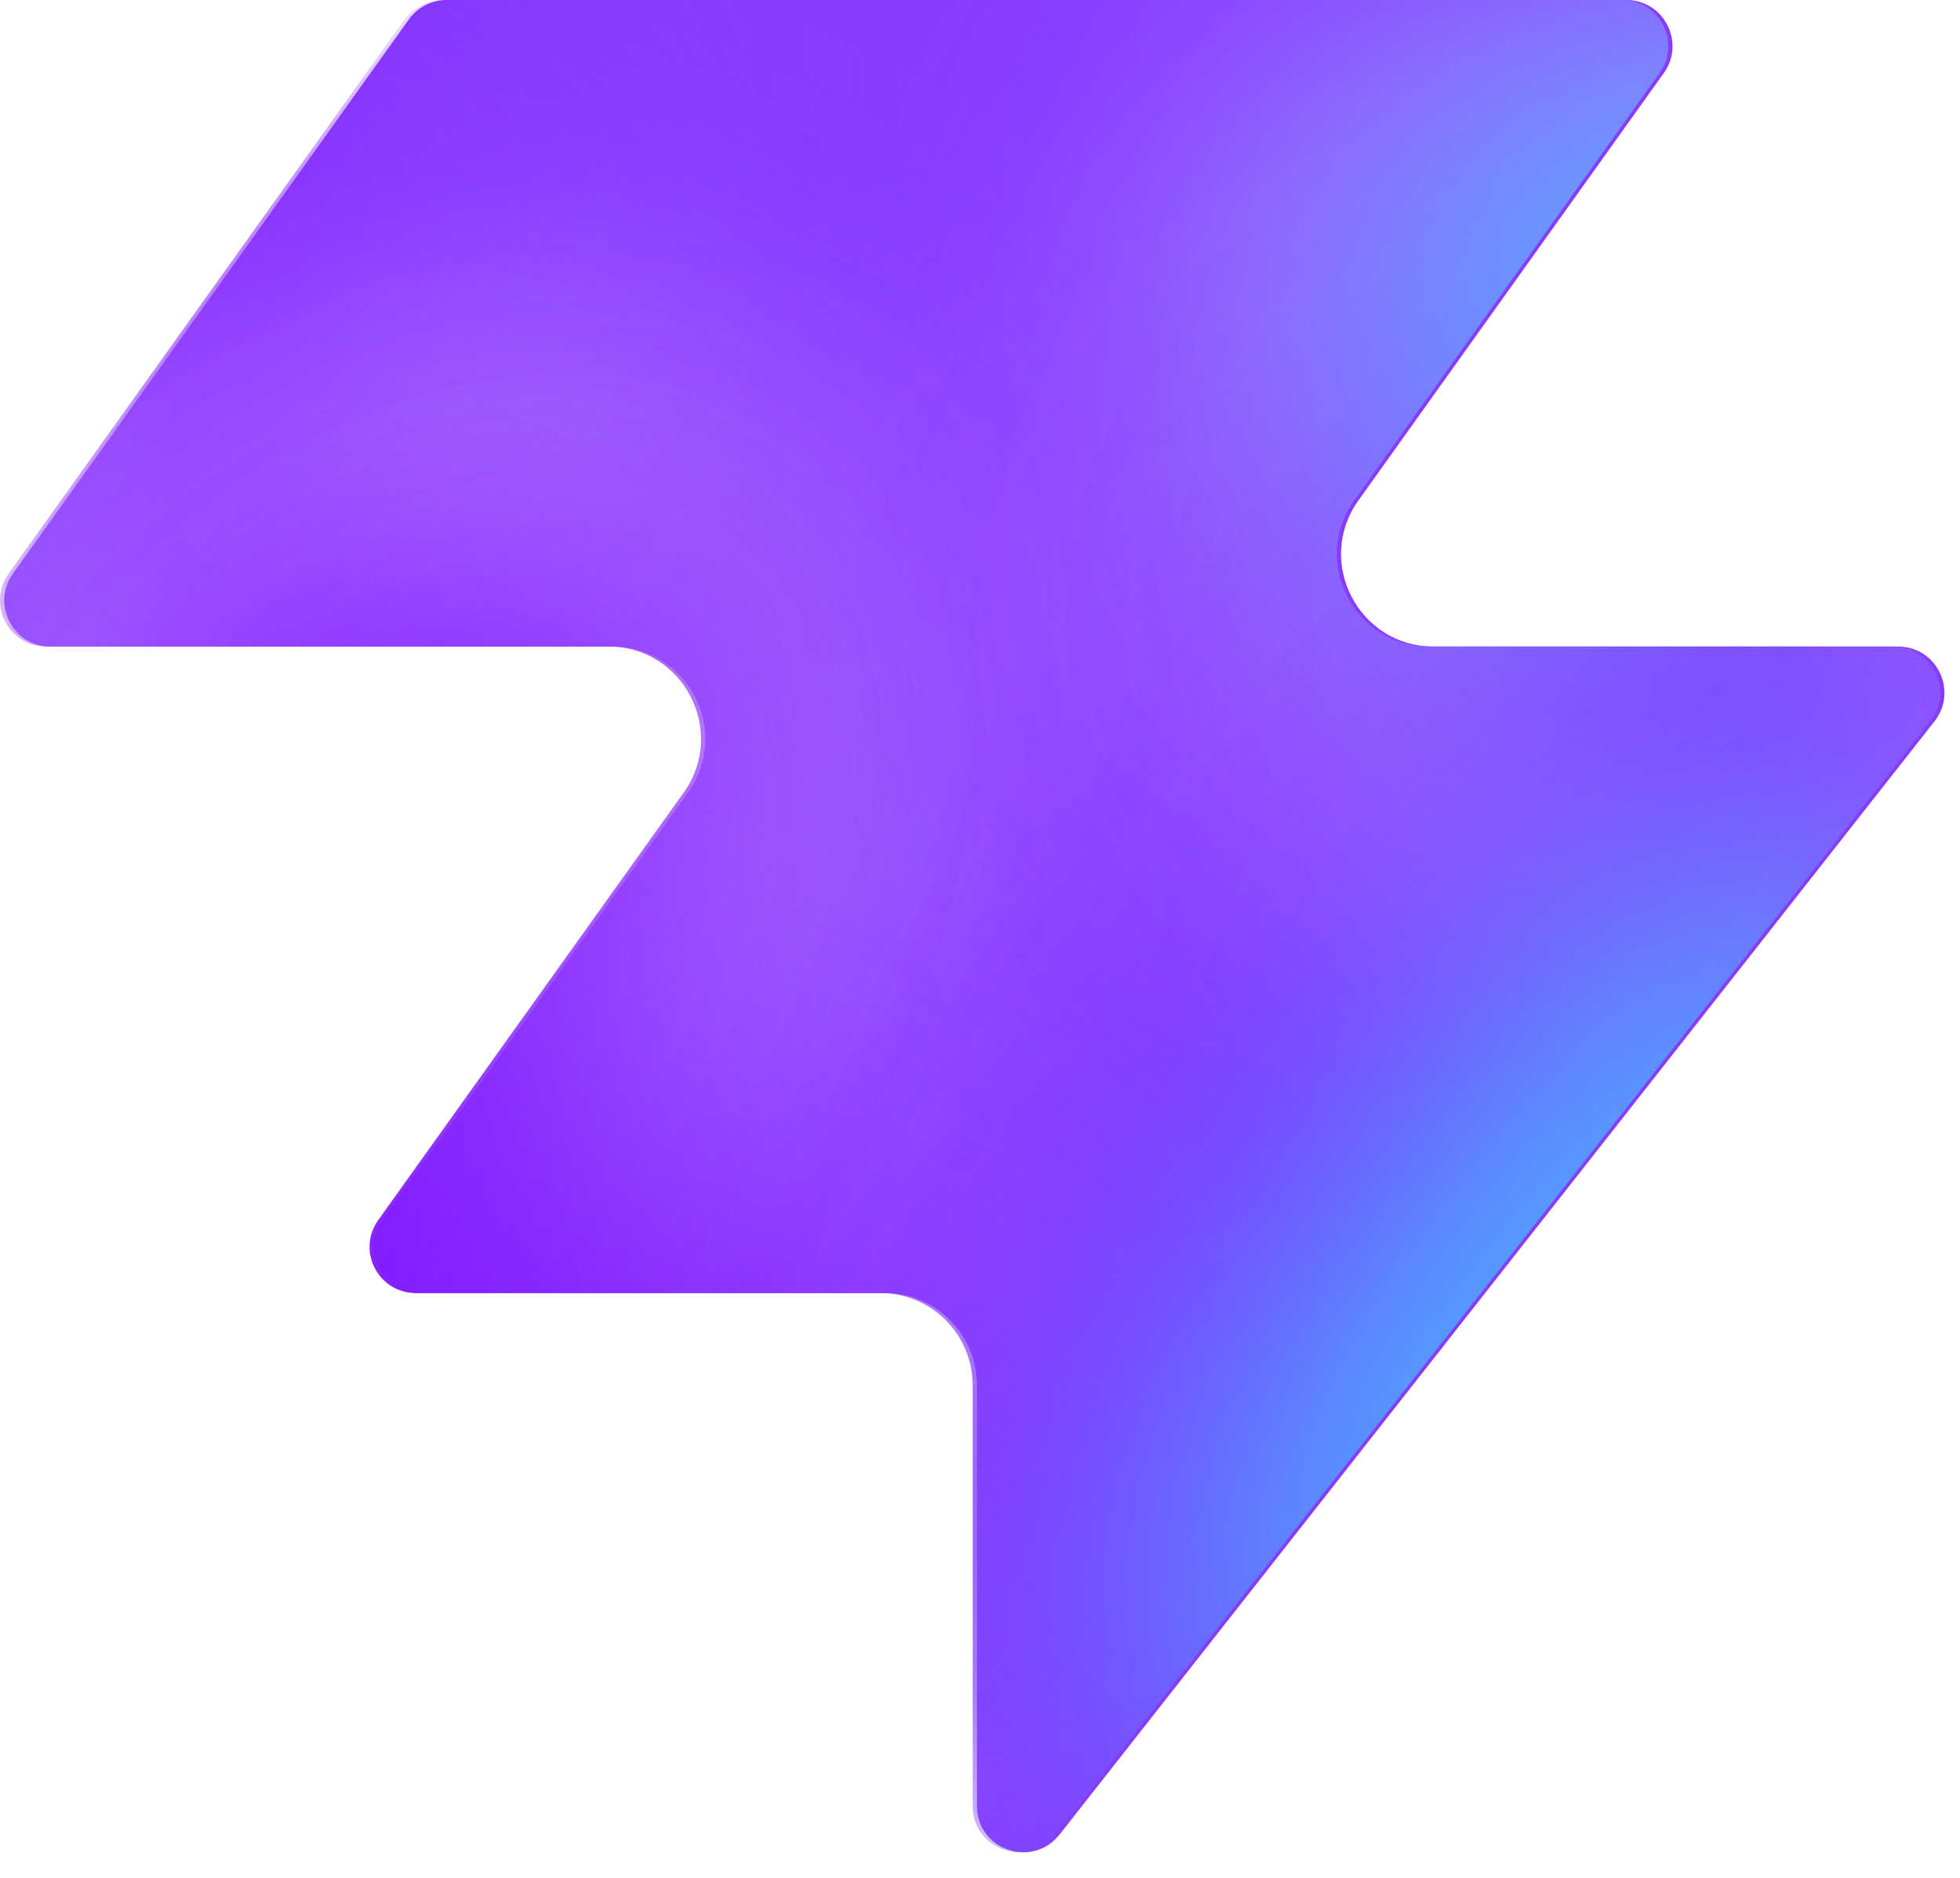
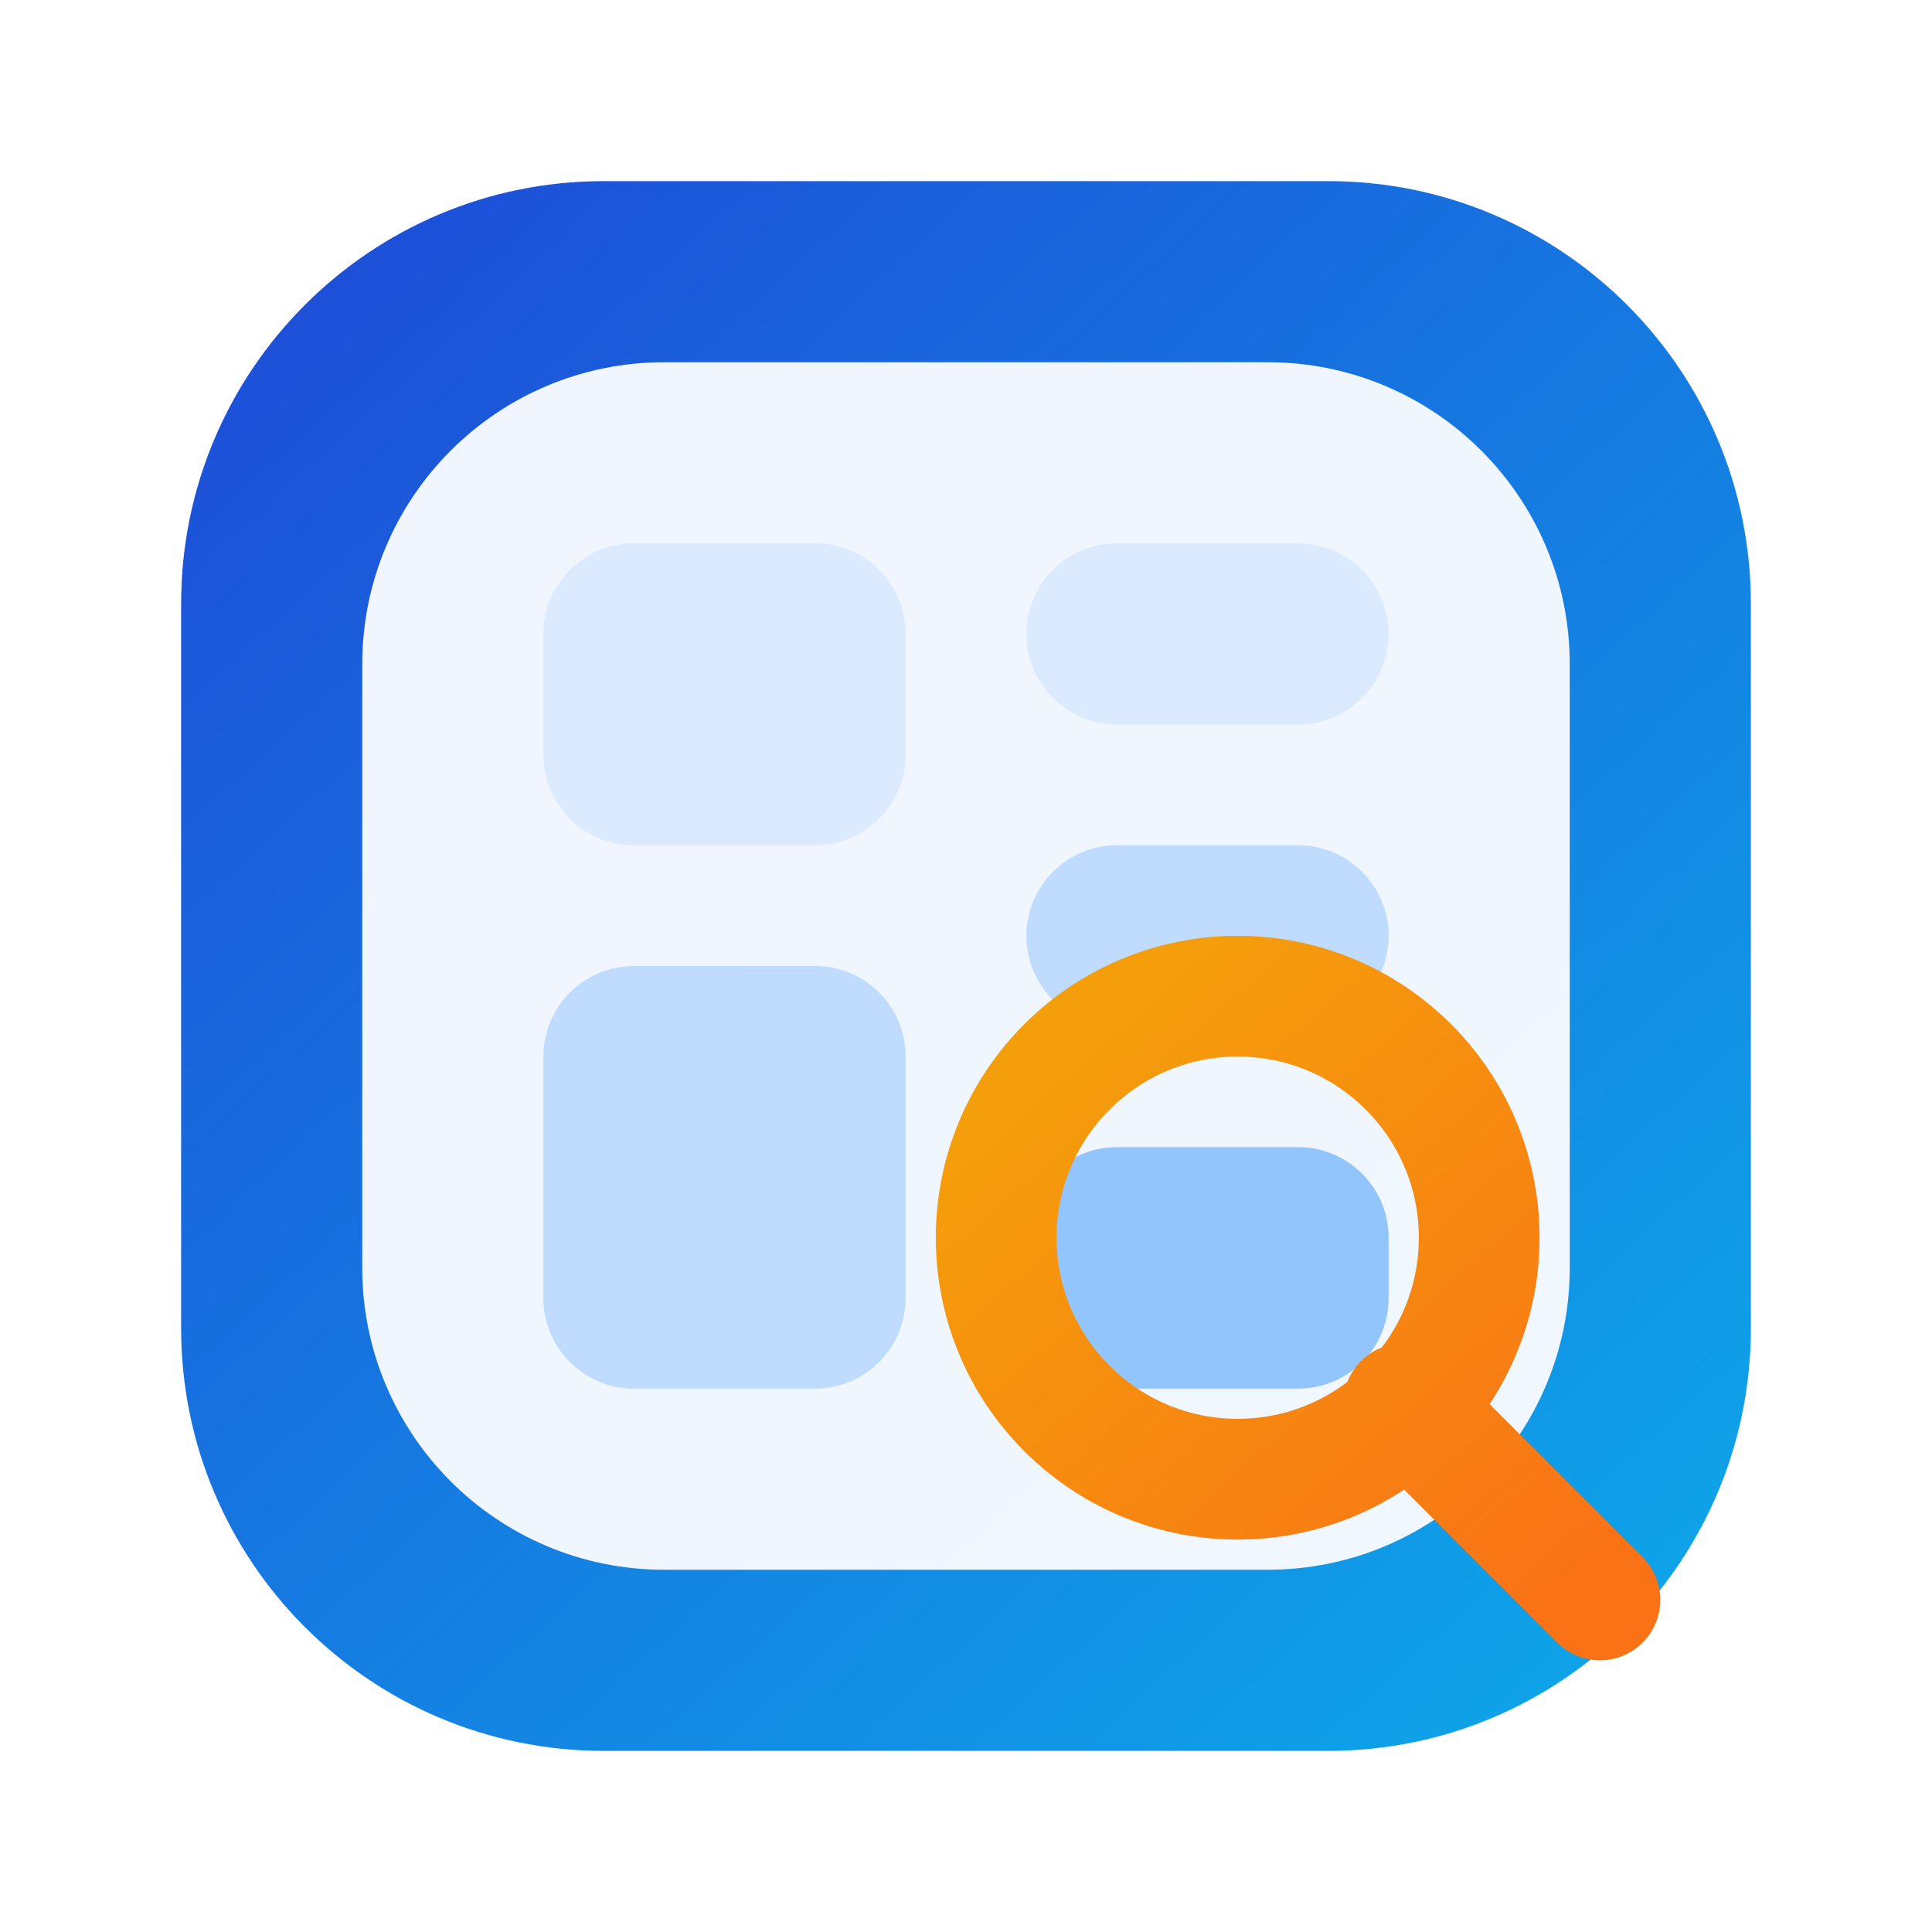
- <svg xmlns="http://www.w3.org/2000/svg" width="48" height="46" fill="none" viewBox="0 0 48 46">
-   <path fill="#863bff" d="M25.946 44.938c-.664.845-2.021.375-2.021-.698V33.937a2.26 2.26 0 0 0-2.262-2.262H10.287c-.92 0-1.456-1.04-.92-1.788l7.48-10.471c1.07-1.497 0-3.578-1.842-3.578H1.237c-.92 0-1.456-1.04-.92-1.788L10.013.474c.214-.297.556-.474.92-.474h28.894c.92 0 1.456 1.04.92 1.788l-7.48 10.471c-1.07 1.498 0 3.579 1.842 3.579h11.377c.943 0 1.473 1.088.89 1.83L25.947 44.94z" style="fill:#863bff;fill:color(display-p3 .525 .23 1);fill-opacity:1" />
-   <mask id="a" width="48" height="46" x="0" y="0" maskUnits="userSpaceOnUse" style="mask-type:alpha">
-     <path fill="#000" d="M25.842 44.938c-.664.844-2.021.375-2.021-.698V33.937a2.26 2.26 0 0 0-2.262-2.262H10.183c-.92 0-1.456-1.04-.92-1.788l7.48-10.471c1.07-1.498 0-3.579-1.842-3.579H1.133c-.92 0-1.456-1.04-.92-1.787L9.91.473c.214-.297.556-.474.92-.474h28.894c.92 0 1.456 1.04.92 1.788l-7.48 10.471c-1.07 1.498 0 3.578 1.842 3.578h11.377c.943 0 1.473 1.088.89 1.832L25.843 44.94z" style="fill:#000;fill-opacity:1" />
-   </mask>
-   <g mask="url(#a)">
-     <g filter="url(#b)">
-       <ellipse cx="5.508" cy="14.704" fill="#ede6ff" rx="5.508" ry="14.704" style="fill:#ede6ff;fill:color(display-p3 .927 .903 1);fill-opacity:1" transform="matrix(.00324 1 1 -.00324 -4.47 31.516)" />
-     </g>
-     <g filter="url(#c)">
-       <ellipse cx="10.399" cy="29.851" fill="#ede6ff" rx="10.399" ry="29.851" style="fill:#ede6ff;fill:color(display-p3 .927 .903 1);fill-opacity:1" transform="matrix(.00324 1 1 -.00324 -39.328 7.883)" />
-     </g>
-     <g filter="url(#d)">
-       <ellipse cx="5.508" cy="30.487" fill="#7e14ff" rx="5.508" ry="30.487" style="fill:#7e14ff;fill:color(display-p3 .492 .077 1);fill-opacity:1" transform="rotate(89.814 -25.913 -14.639)scale(1 -1)" />
-     </g>
-     <g filter="url(#e)">
-       <ellipse cx="5.508" cy="30.599" fill="#7e14ff" rx="5.508" ry="30.599" style="fill:#7e14ff;fill:color(display-p3 .492 .077 1);fill-opacity:1" transform="rotate(89.814 -32.644 -3.334)scale(1 -1)" />
-     </g>
-     <g filter="url(#f)">
-       <ellipse cx="5.508" cy="30.599" fill="#7e14ff" rx="5.508" ry="30.599" style="fill:#7e14ff;fill:color(display-p3 .492 .077 1);fill-opacity:1" transform="matrix(.00324 1 1 -.00324 -34.34 30.47)" />
-     </g>
-     <g filter="url(#g)">
-       <ellipse cx="14.072" cy="22.078" fill="#ede6ff" rx="14.072" ry="22.078" style="fill:#ede6ff;fill:color(display-p3 .927 .903 1);fill-opacity:1" transform="rotate(93.35 24.506 48.493)scale(-1 1)" />
-     </g>
-     <g filter="url(#h)">
-       <ellipse cx="3.47" cy="21.501" fill="#7e14ff" rx="3.47" ry="21.501" style="fill:#7e14ff;fill:color(display-p3 .492 .077 1);fill-opacity:1" transform="rotate(89.009 28.708 47.59)scale(-1 1)" />
-     </g>
-     <g filter="url(#i)">
-       <ellipse cx="3.47" cy="21.501" fill="#7e14ff" rx="3.47" ry="21.501" style="fill:#7e14ff;fill:color(display-p3 .492 .077 1);fill-opacity:1" transform="rotate(89.009 28.708 47.59)scale(-1 1)" />
-     </g>
-     <g filter="url(#j)">
-       <ellipse cx=".387" cy="8.972" fill="#7e14ff" rx="4.407" ry="29.108" style="fill:#7e14ff;fill:color(display-p3 .492 .077 1);fill-opacity:1" transform="rotate(39.51 .387 8.972)" />
-     </g>
-     <g filter="url(#k)">
-       <ellipse cx="47.523" cy="-6.092" fill="#7e14ff" rx="4.407" ry="29.108" style="fill:#7e14ff;fill:color(display-p3 .492 .077 1);fill-opacity:1" transform="rotate(37.892 47.523 -6.092)" />
-     </g>
-     <g filter="url(#l)">
-       <ellipse cx="41.412" cy="6.333" fill="#47bfff" rx="5.971" ry="9.665" style="fill:#47bfff;fill:color(display-p3 .28 .748 1);fill-opacity:1" transform="rotate(37.892 41.412 6.333)" />
-     </g>
-     <g filter="url(#m)">
-       <ellipse cx="-1.879" cy="38.332" fill="#7e14ff" rx="4.407" ry="29.108" style="fill:#7e14ff;fill:color(display-p3 .492 .077 1);fill-opacity:1" transform="rotate(37.892 -1.88 38.332)" />
-     </g>
-     <g filter="url(#n)">
-       <ellipse cx="-1.879" cy="38.332" fill="#7e14ff" rx="4.407" ry="29.108" style="fill:#7e14ff;fill:color(display-p3 .492 .077 1);fill-opacity:1" transform="rotate(37.892 -1.88 38.332)" />
-     </g>
-     <g filter="url(#o)">
-       <ellipse cx="35.651" cy="29.907" fill="#7e14ff" rx="4.407" ry="29.108" style="fill:#7e14ff;fill:color(display-p3 .492 .077 1);fill-opacity:1" transform="rotate(37.892 35.651 29.907)" />
-     </g>
-     <g filter="url(#p)">
-       <ellipse cx="38.418" cy="32.4" fill="#47bfff" rx="5.971" ry="15.297" style="fill:#47bfff;fill:color(display-p3 .28 .748 1);fill-opacity:1" transform="rotate(37.892 38.418 32.4)" />
-     </g>
-   </g>
+ <svg xmlns="http://www.w3.org/2000/svg" viewBox="0 0 64 64" fill="none">
  <defs>
-     <filter id="b" width="60.045" height="41.654" x="-19.77" y="16.149" color-interpolation-filters="sRGB" filterUnits="userSpaceOnUse">
-       <feFlood flood-opacity="0" result="BackgroundImageFix" />
-       <feBlend in="SourceGraphic" in2="BackgroundImageFix" result="shape" />
-       <feGaussianBlur result="effect1_foregroundBlur_2002_17158" stdDeviation="7.659" />
-     </filter>
-     <filter id="c" width="90.34" height="51.437" x="-54.613" y="-7.533" color-interpolation-filters="sRGB" filterUnits="userSpaceOnUse">
-       <feFlood flood-opacity="0" result="BackgroundImageFix" />
-       <feBlend in="SourceGraphic" in2="BackgroundImageFix" result="shape" />
-       <feGaussianBlur result="effect1_foregroundBlur_2002_17158" stdDeviation="7.659" />
-     </filter>
-     <filter id="d" width="79.355" height="29.4" x="-49.64" y="2.03" color-interpolation-filters="sRGB" filterUnits="userSpaceOnUse">
-       <feFlood flood-opacity="0" result="BackgroundImageFix" />
-       <feBlend in="SourceGraphic" in2="BackgroundImageFix" result="shape" />
-       <feGaussianBlur result="effect1_foregroundBlur_2002_17158" stdDeviation="4.596" />
-     </filter>
-     <filter id="e" width="79.579" height="29.4" x="-45.045" y="20.029" color-interpolation-filters="sRGB" filterUnits="userSpaceOnUse">
-       <feFlood flood-opacity="0" result="BackgroundImageFix" />
-       <feBlend in="SourceGraphic" in2="BackgroundImageFix" result="shape" />
-       <feGaussianBlur result="effect1_foregroundBlur_2002_17158" stdDeviation="4.596" />
-     </filter>
-     <filter id="f" width="79.579" height="29.4" x="-43.513" y="21.178" color-interpolation-filters="sRGB" filterUnits="userSpaceOnUse">
-       <feFlood flood-opacity="0" result="BackgroundImageFix" />
-       <feBlend in="SourceGraphic" in2="BackgroundImageFix" result="shape" />
-       <feGaussianBlur result="effect1_foregroundBlur_2002_17158" stdDeviation="4.596" />
-     </filter>
-     <filter id="g" width="74.749" height="58.852" x="15.756" y="-17.901" color-interpolation-filters="sRGB" filterUnits="userSpaceOnUse">
-       <feFlood flood-opacity="0" result="BackgroundImageFix" />
-       <feBlend in="SourceGraphic" in2="BackgroundImageFix" result="shape" />
-       <feGaussianBlur result="effect1_foregroundBlur_2002_17158" stdDeviation="7.659" />
-     </filter>
-     <filter id="h" width="61.377" height="25.362" x="23.548" y="2.284" color-interpolation-filters="sRGB" filterUnits="userSpaceOnUse">
-       <feFlood flood-opacity="0" result="BackgroundImageFix" />
-       <feBlend in="SourceGraphic" in2="BackgroundImageFix" result="shape" />
-       <feGaussianBlur result="effect1_foregroundBlur_2002_17158" stdDeviation="4.596" />
-     </filter>
-     <filter id="i" width="61.377" height="25.362" x="23.548" y="2.284" color-interpolation-filters="sRGB" filterUnits="userSpaceOnUse">
-       <feFlood flood-opacity="0" result="BackgroundImageFix" />
-       <feBlend in="SourceGraphic" in2="BackgroundImageFix" result="shape" />
-       <feGaussianBlur result="effect1_foregroundBlur_2002_17158" stdDeviation="4.596" />
-     </filter>
-     <filter id="j" width="56.045" height="63.649" x="-27.636" y="-22.853" color-interpolation-filters="sRGB" filterUnits="userSpaceOnUse">
-       <feFlood flood-opacity="0" result="BackgroundImageFix" />
-       <feBlend in="SourceGraphic" in2="BackgroundImageFix" result="shape" />
-       <feGaussianBlur result="effect1_foregroundBlur_2002_17158" stdDeviation="4.596" />
-     </filter>
-     <filter id="k" width="54.814" height="64.646" x="20.116" y="-38.415" color-interpolation-filters="sRGB" filterUnits="userSpaceOnUse">
-       <feFlood flood-opacity="0" result="BackgroundImageFix" />
-       <feBlend in="SourceGraphic" in2="BackgroundImageFix" result="shape" />
-       <feGaussianBlur result="effect1_foregroundBlur_2002_17158" stdDeviation="4.596" />
-     </filter>
-     <filter id="l" width="33.541" height="35.313" x="24.641" y="-11.323" color-interpolation-filters="sRGB" filterUnits="userSpaceOnUse">
-       <feFlood flood-opacity="0" result="BackgroundImageFix" />
-       <feBlend in="SourceGraphic" in2="BackgroundImageFix" result="shape" />
-       <feGaussianBlur result="effect1_foregroundBlur_2002_17158" stdDeviation="4.596" />
-     </filter>
-     <filter id="m" width="54.814" height="64.646" x="-29.286" y="6.009" color-interpolation-filters="sRGB" filterUnits="userSpaceOnUse">
-       <feFlood flood-opacity="0" result="BackgroundImageFix" />
-       <feBlend in="SourceGraphic" in2="BackgroundImageFix" result="shape" />
-       <feGaussianBlur result="effect1_foregroundBlur_2002_17158" stdDeviation="4.596" />
-     </filter>
-     <filter id="n" width="54.814" height="64.646" x="-29.286" y="6.009" color-interpolation-filters="sRGB" filterUnits="userSpaceOnUse">
-       <feFlood flood-opacity="0" result="BackgroundImageFix" />
-       <feBlend in="SourceGraphic" in2="BackgroundImageFix" result="shape" />
-       <feGaussianBlur result="effect1_foregroundBlur_2002_17158" stdDeviation="4.596" />
-     </filter>
-     <filter id="o" width="54.814" height="64.646" x="8.244" y="-2.416" color-interpolation-filters="sRGB" filterUnits="userSpaceOnUse">
-       <feFlood flood-opacity="0" result="BackgroundImageFix" />
-       <feBlend in="SourceGraphic" in2="BackgroundImageFix" result="shape" />
-       <feGaussianBlur result="effect1_foregroundBlur_2002_17158" stdDeviation="4.596" />
-     </filter>
-     <filter id="p" width="39.409" height="43.623" x="18.713" y="10.588" color-interpolation-filters="sRGB" filterUnits="userSpaceOnUse">
-       <feFlood flood-opacity="0" result="BackgroundImageFix" />
-       <feBlend in="SourceGraphic" in2="BackgroundImageFix" result="shape" />
-       <feGaussianBlur result="effect1_foregroundBlur_2002_17158" stdDeviation="4.596" />
-     </filter>
+     <linearGradient id="bg" x1="10" y1="8" x2="54" y2="56" gradientUnits="userSpaceOnUse">
+       <stop offset="0" stop-color="#1d4ed8" />
+       <stop offset="1" stop-color="#0ea5e9" />
+     </linearGradient>
+     <linearGradient id="lens" x1="36" y1="34" x2="52" y2="52" gradientUnits="userSpaceOnUse">
+       <stop offset="0" stop-color="#f59e0b" />
+       <stop offset="1" stop-color="#f97316" />
+     </linearGradient>
  </defs>
+   <rect x="6" y="6" width="52" height="52" rx="14" fill="url(#bg)" />
+   <rect x="12" y="12" width="40" height="40" rx="10" fill="#f8fbff" fill-opacity="0.96" />
+   <rect x="18" y="18" width="12" height="10" rx="3" fill="#dbeafe" />
+   <rect x="18" y="32" width="12" height="14" rx="3" fill="#bfdbfe" />
+   <rect x="34" y="18" width="12" height="6" rx="3" fill="#dbeafe" />
+   <rect x="34" y="28" width="12" height="6" rx="3" fill="#bfdbfe" />
+   <rect x="34" y="38" width="12" height="8" rx="3" fill="#93c5fd" />
+   <circle cx="41" cy="41" r="8" fill="none" stroke="url(#lens)" stroke-width="4" />
+   <path d="M46.5 46.5L53 53" stroke="url(#lens)" stroke-width="4" stroke-linecap="round" />
</svg>
